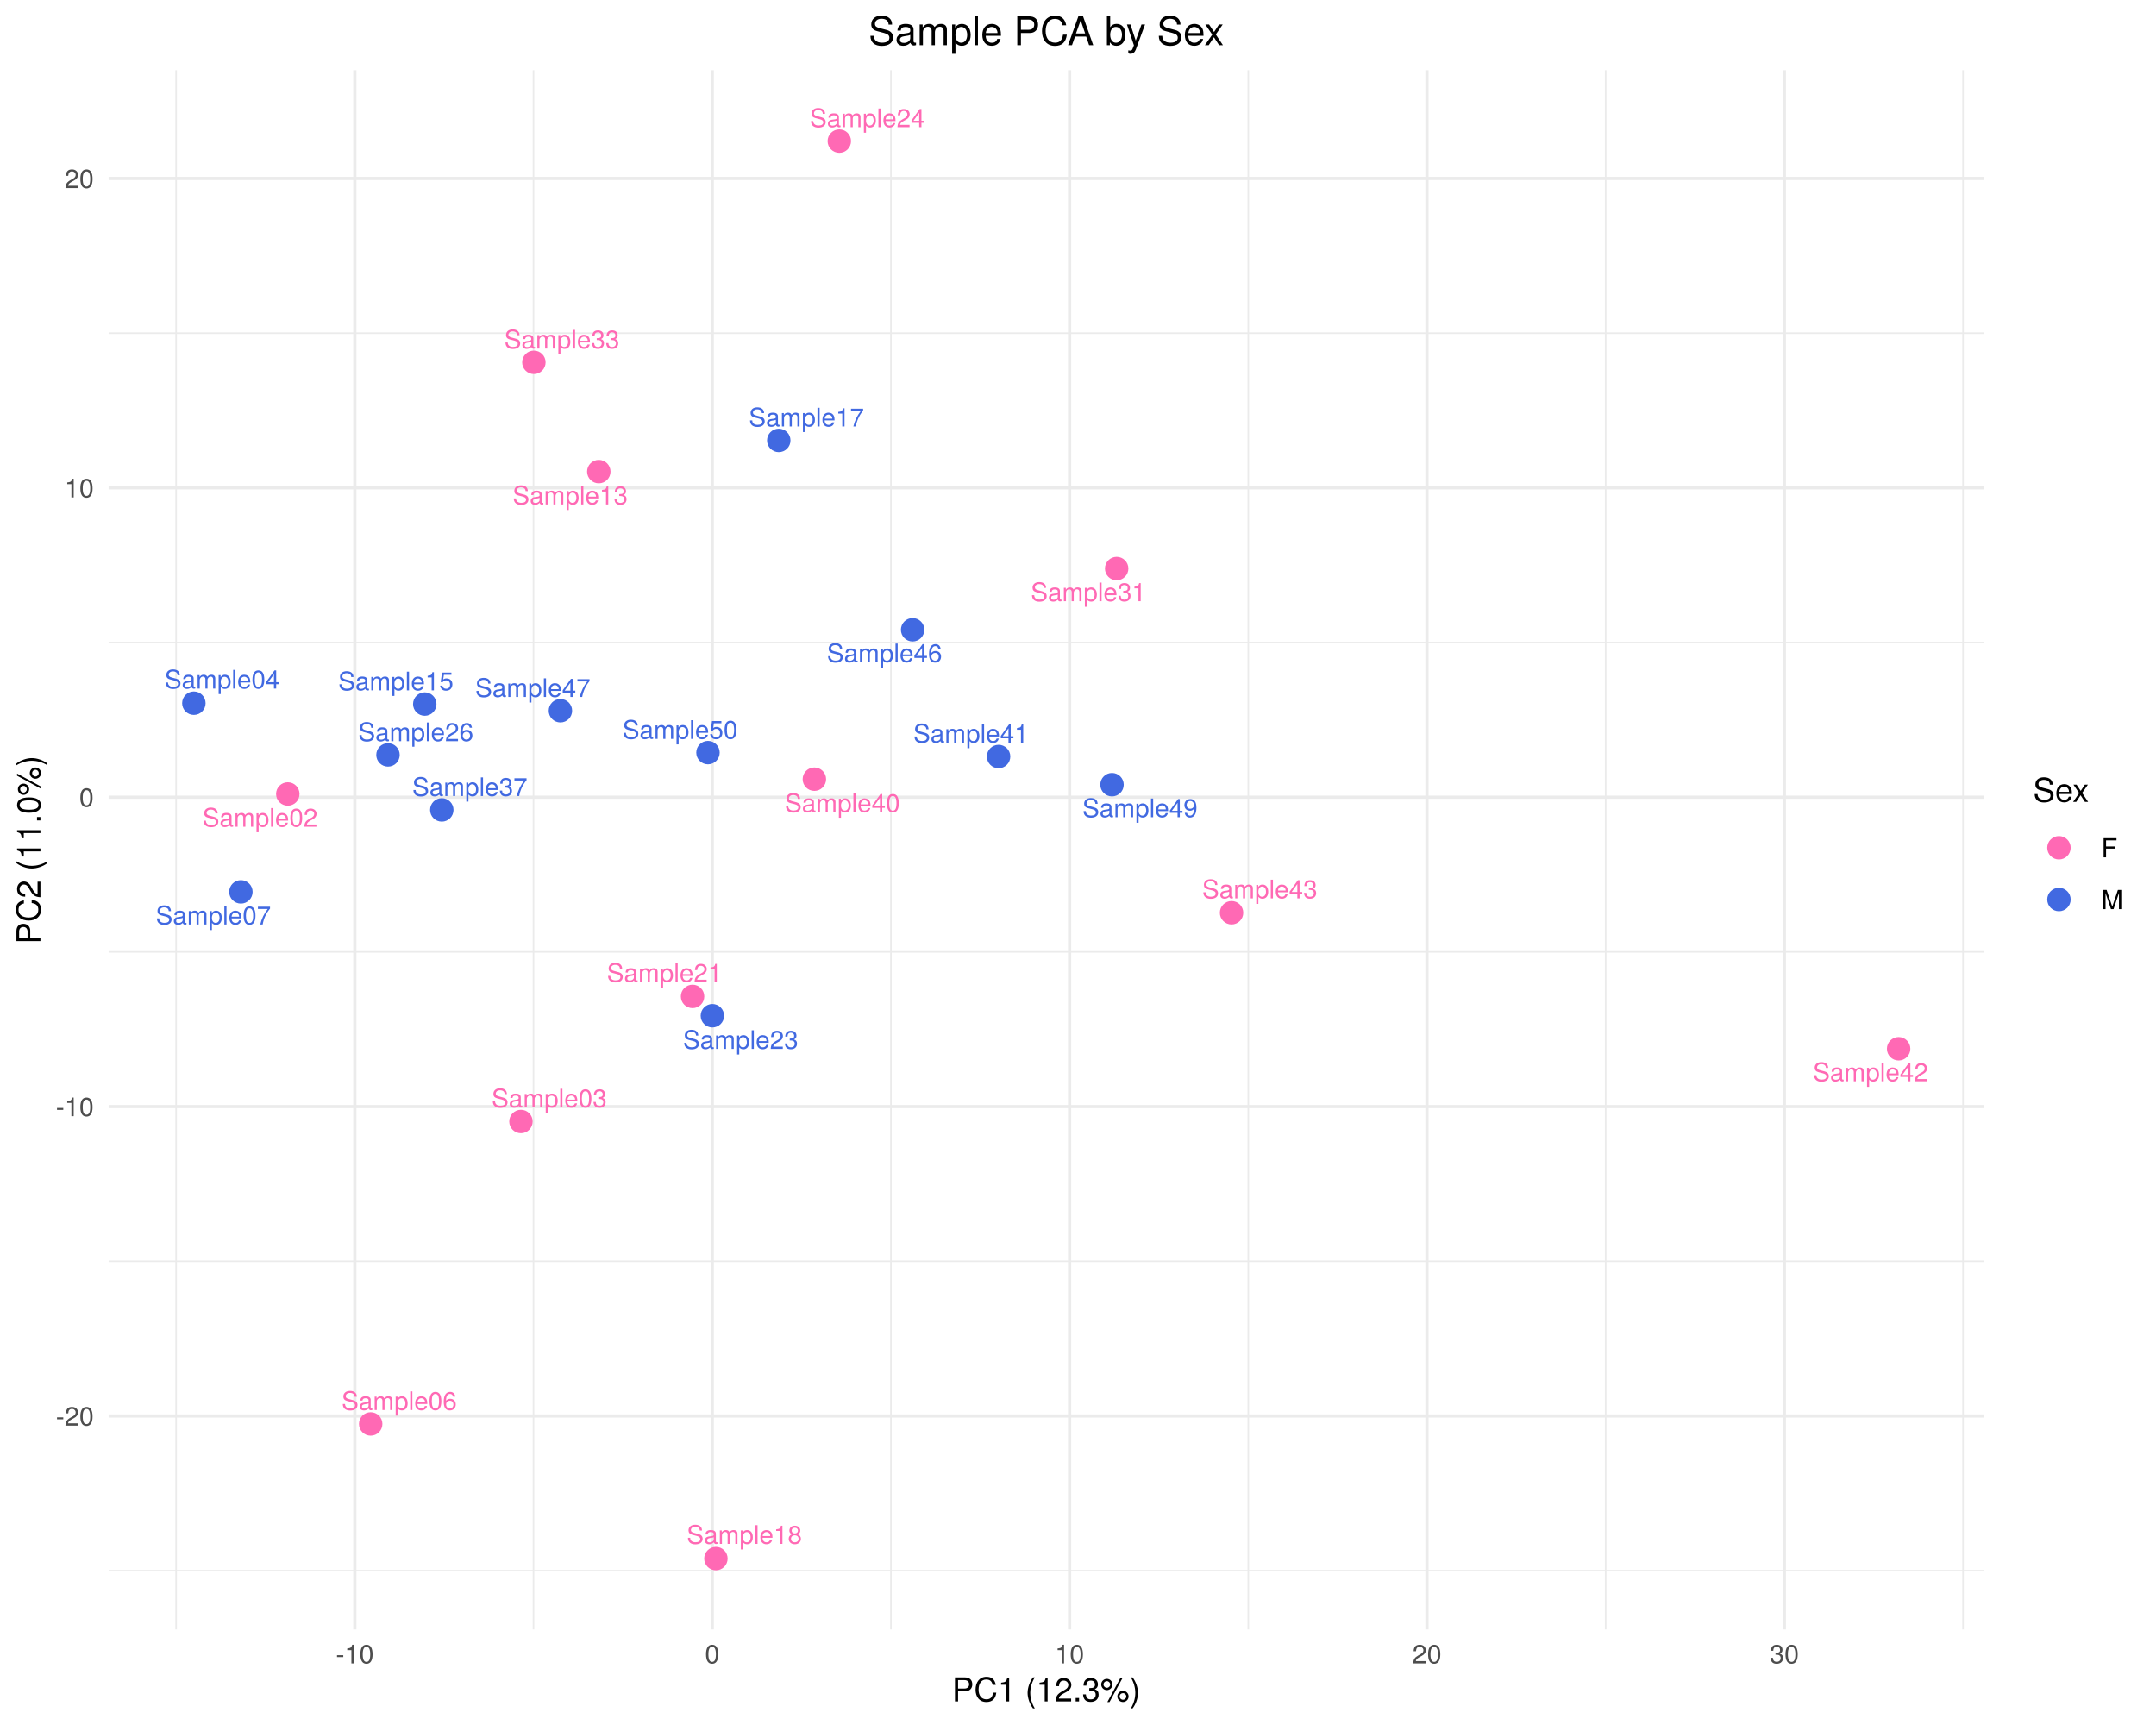
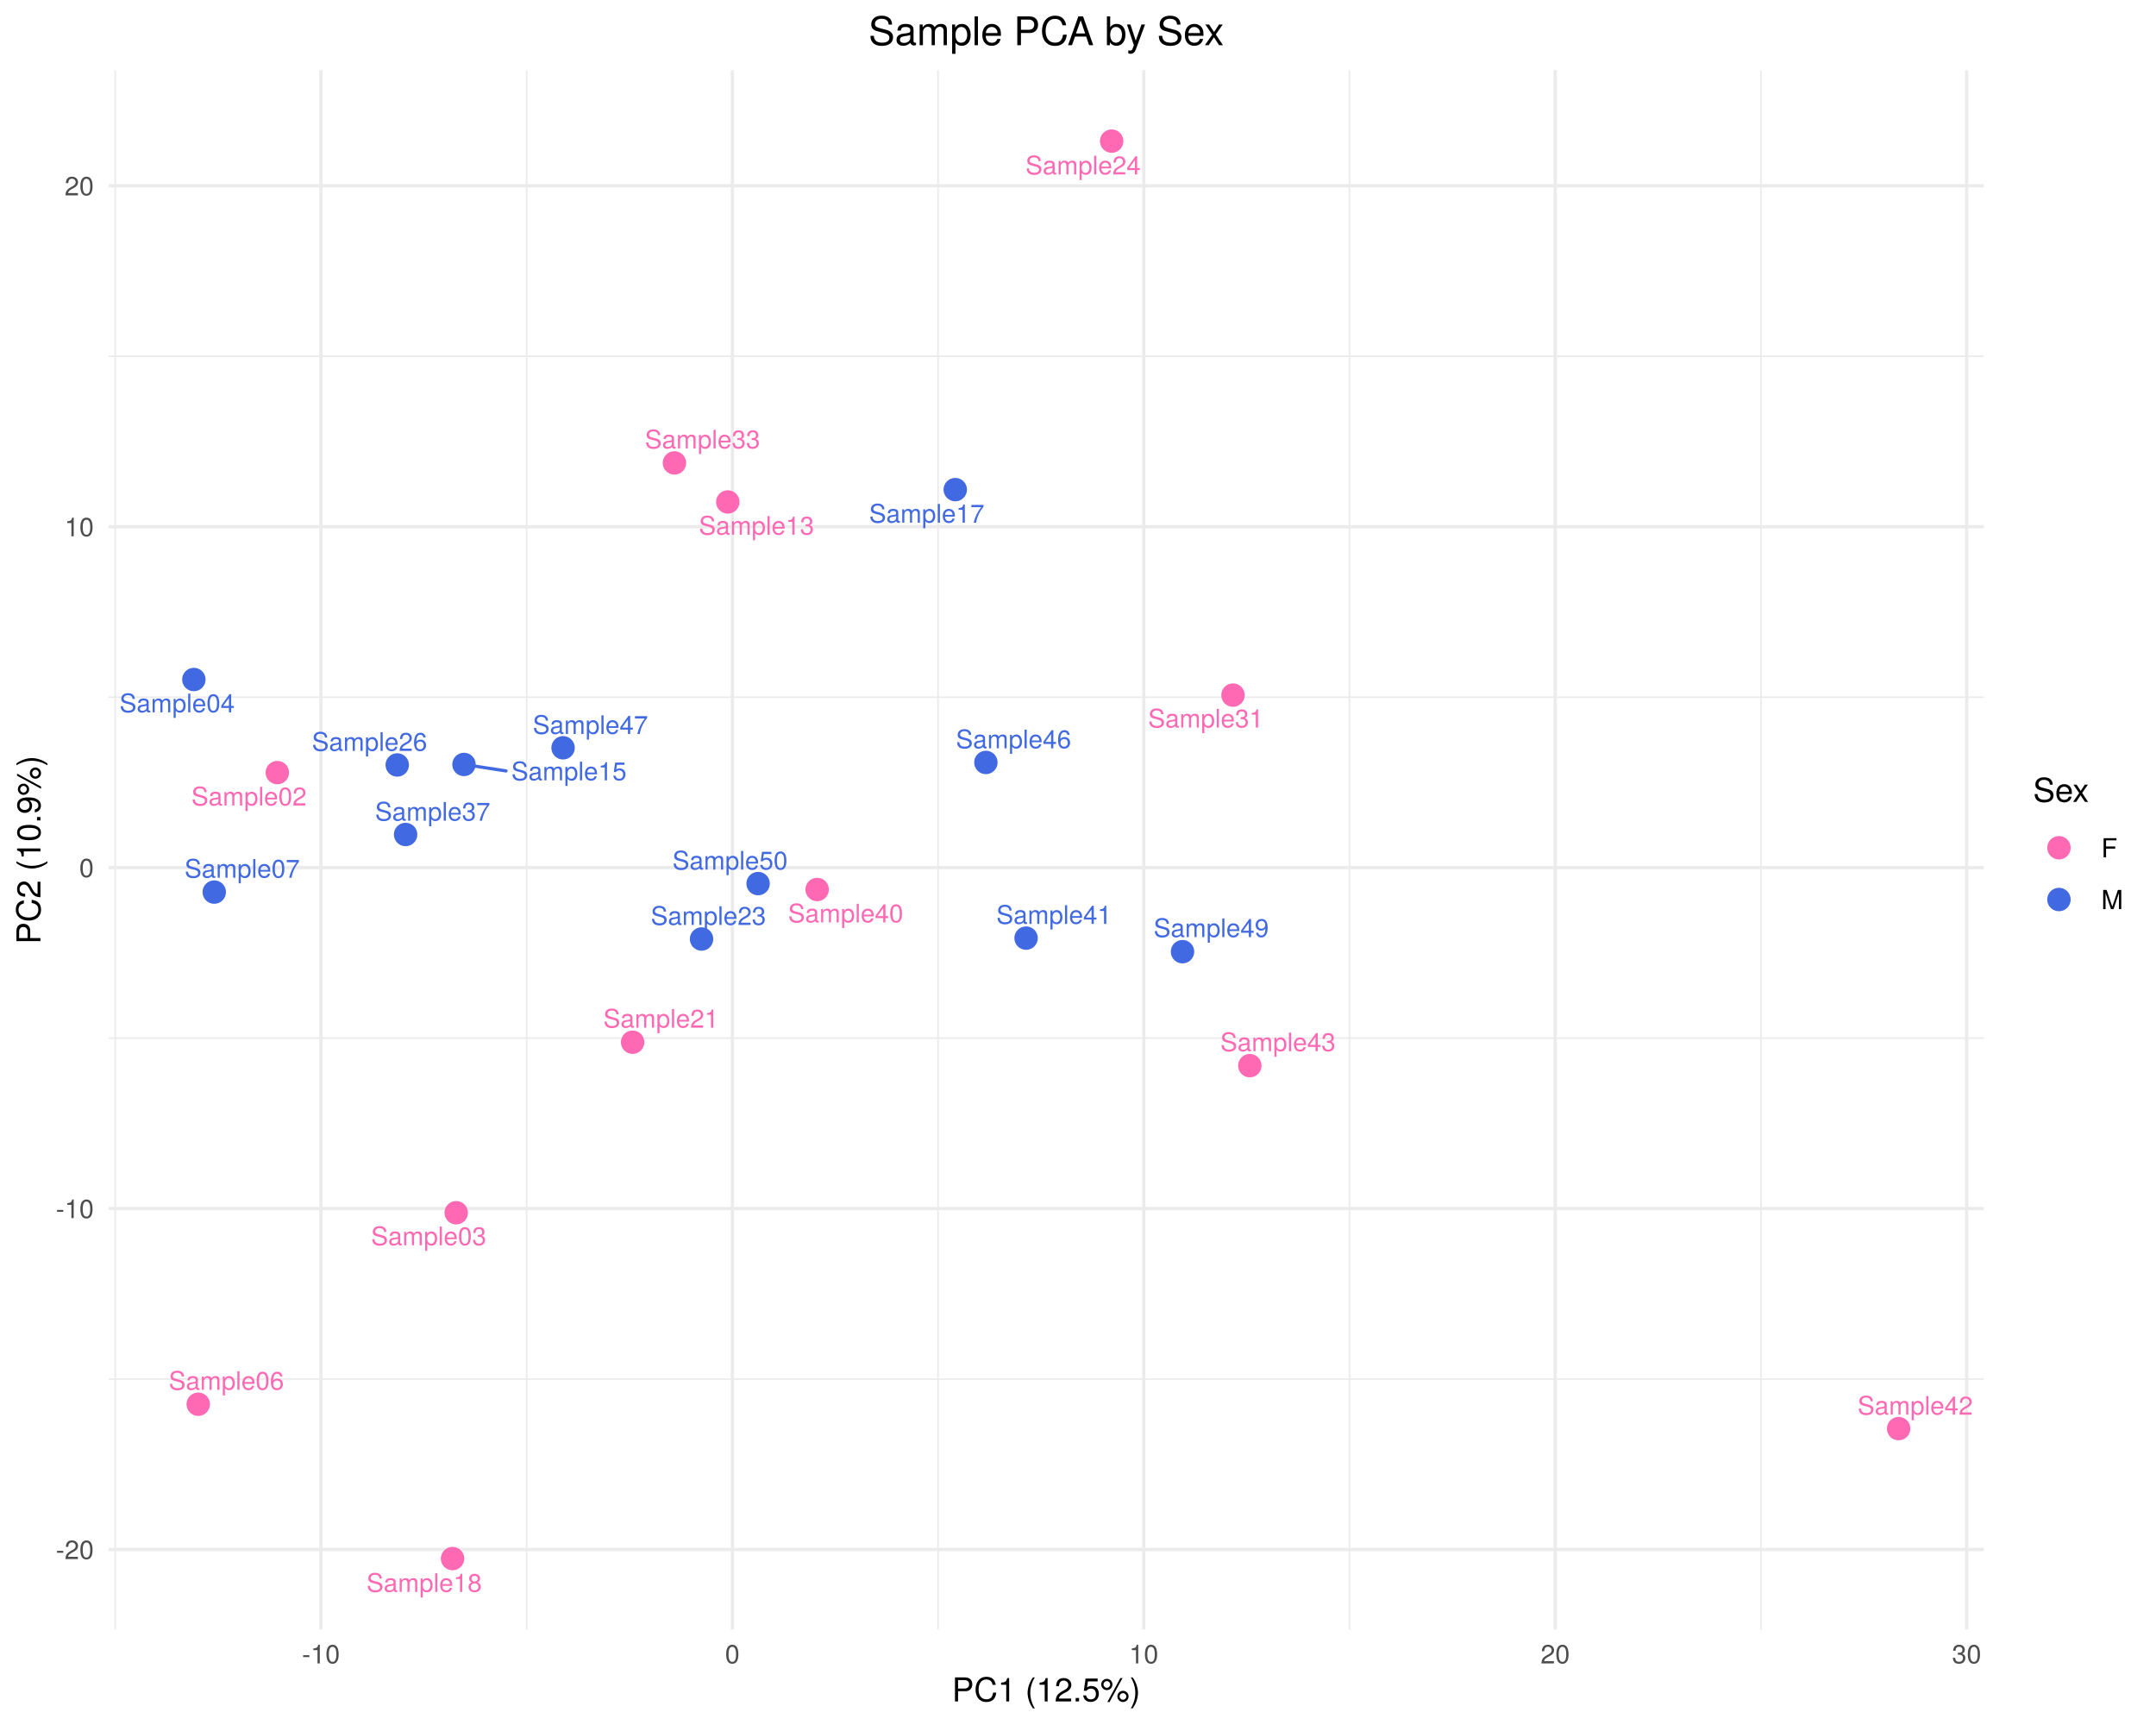
<svg xmlns="http://www.w3.org/2000/svg" class="svglite" width="720.00pt" height="576.00pt" viewBox="0 0 720.00 576.00">
  <defs>
    <style type="text/css">
    .svglite line, .svglite polyline, .svglite polygon, .svglite path, .svglite rect, .svglite circle {
      fill: none;
      stroke: #000000;
      stroke-linecap: round;
      stroke-linejoin: round;
      stroke-miterlimit: 10.00;
    }
    .svglite text {
      white-space: pre;
    }
  </style>
  </defs>
  <rect width="100%" height="100%" style="stroke: none; fill: none;" />
  <defs>
    <clipPath id="cpMC4wMHw3MjAuMDB8MC4wMHw1NzYuMDA=">
      <rect x="0.00" y="0.00" width="720.00" height="576.00" />
    </clipPath>
  </defs>
  <g clip-path="url(#cpMC4wMHw3MjAuMDB8MC4wMHw1NzYuMDA=)">
</g>
  <defs>
    <clipPath id="cpMzYuMjh8NjYyLjUxfDIzLjQ1fDU0NC4wOQ==">
      <rect x="36.28" y="23.45" width="626.24" height="520.64" />
    </clipPath>
  </defs>
  <g clip-path="url(#cpMzYuMjh8NjYyLjUxfDIzLjQ1fDU0NC4wOQ==)">
-     <polyline points="36.28,524.47 662.51,524.47 " style="stroke-width: 0.53; stroke: #EBEBEB; stroke-linecap: butt;" />
-     <polyline points="36.28,421.16 662.51,421.16 " style="stroke-width: 0.53; stroke: #EBEBEB; stroke-linecap: butt;" />
-     <polyline points="36.28,317.85 662.51,317.85 " style="stroke-width: 0.53; stroke: #EBEBEB; stroke-linecap: butt;" />
-     <polyline points="36.28,214.55 662.51,214.55 " style="stroke-width: 0.53; stroke: #EBEBEB; stroke-linecap: butt;" />
-     <polyline points="36.28,111.24 662.51,111.24 " style="stroke-width: 0.53; stroke: #EBEBEB; stroke-linecap: butt;" />
-     <polyline points="58.82,544.09 58.82,23.45 " style="stroke-width: 0.53; stroke: #EBEBEB; stroke-linecap: butt;" />
-     <polyline points="178.17,544.09 178.17,23.45 " style="stroke-width: 0.53; stroke: #EBEBEB; stroke-linecap: butt;" />
-     <polyline points="297.52,544.09 297.52,23.45 " style="stroke-width: 0.53; stroke: #EBEBEB; stroke-linecap: butt;" />
-     <polyline points="416.87,544.09 416.87,23.45 " style="stroke-width: 0.53; stroke: #EBEBEB; stroke-linecap: butt;" />
-     <polyline points="536.22,544.09 536.22,23.45 " style="stroke-width: 0.53; stroke: #EBEBEB; stroke-linecap: butt;" />
-     <polyline points="655.56,544.09 655.56,23.45 " style="stroke-width: 0.53; stroke: #EBEBEB; stroke-linecap: butt;" />
-     <polyline points="36.28,472.81 662.51,472.81 " style="stroke-width: 1.07; stroke: #EBEBEB; stroke-linecap: butt;" />
-     <polyline points="36.28,369.51 662.51,369.51 " style="stroke-width: 1.07; stroke: #EBEBEB; stroke-linecap: butt;" />
-     <polyline points="36.28,266.20 662.51,266.20 " style="stroke-width: 1.07; stroke: #EBEBEB; stroke-linecap: butt;" />
-     <polyline points="36.28,162.90 662.51,162.90 " style="stroke-width: 1.07; stroke: #EBEBEB; stroke-linecap: butt;" />
-     <polyline points="36.28,59.59 662.51,59.59 " style="stroke-width: 1.07; stroke: #EBEBEB; stroke-linecap: butt;" />
-     <polyline points="118.50,544.09 118.50,23.45 " style="stroke-width: 1.07; stroke: #EBEBEB; stroke-linecap: butt;" />
-     <polyline points="237.85,544.09 237.85,23.45 " style="stroke-width: 1.07; stroke: #EBEBEB; stroke-linecap: butt;" />
-     <polyline points="357.19,544.09 357.19,23.45 " style="stroke-width: 1.07; stroke: #EBEBEB; stroke-linecap: butt;" />
-     <polyline points="476.54,544.09 476.54,23.45 " style="stroke-width: 1.07; stroke: #EBEBEB; stroke-linecap: butt;" />
-     <polyline points="595.89,544.09 595.89,23.45 " style="stroke-width: 1.07; stroke: #EBEBEB; stroke-linecap: butt;" />
-     <circle cx="96.11" cy="265.12" r="3.56" style="stroke-width: 0.71; stroke: #FF69B4; fill: #FF69B4;" />
-     <circle cx="173.97" cy="374.49" r="3.56" style="stroke-width: 0.71; stroke: #FF69B4; fill: #FF69B4;" />
-     <circle cx="64.74" cy="234.81" r="3.56" style="stroke-width: 0.71; stroke: #4169E1; fill: #4169E1;" />
-     <circle cx="123.79" cy="475.47" r="3.56" style="stroke-width: 0.71; stroke: #FF69B4; fill: #FF69B4;" />
-     <circle cx="80.45" cy="297.81" r="3.56" style="stroke-width: 0.71; stroke: #4169E1; fill: #4169E1;" />
-     <circle cx="199.97" cy="157.48" r="3.56" style="stroke-width: 0.71; stroke: #FF69B4; fill: #FF69B4;" />
-     <circle cx="141.85" cy="235.10" r="3.56" style="stroke-width: 0.71; stroke: #4169E1; fill: #4169E1;" />
-     <circle cx="260.07" cy="147.07" r="3.56" style="stroke-width: 0.71; stroke: #4169E1; fill: #4169E1;" />
-     <circle cx="239.08" cy="520.43" r="3.56" style="stroke-width: 0.71; stroke: #FF69B4; fill: #FF69B4;" />
-     <circle cx="231.28" cy="332.72" r="3.56" style="stroke-width: 0.71; stroke: #FF69B4; fill: #FF69B4;" />
-     <circle cx="237.90" cy="339.17" r="3.56" style="stroke-width: 0.71; stroke: #4169E1; fill: #4169E1;" />
-     <circle cx="280.29" cy="47.12" r="3.56" style="stroke-width: 0.71; stroke: #FF69B4; fill: #FF69B4;" />
-     <circle cx="129.57" cy="252.07" r="3.56" style="stroke-width: 0.71; stroke: #4169E1; fill: #4169E1;" />
-     <circle cx="372.91" cy="189.85" r="3.56" style="stroke-width: 0.71; stroke: #FF69B4; fill: #FF69B4;" />
-     <circle cx="178.29" cy="120.99" r="3.56" style="stroke-width: 0.71; stroke: #FF69B4; fill: #FF69B4;" />
-     <circle cx="147.54" cy="270.44" r="3.56" style="stroke-width: 0.71; stroke: #4169E1; fill: #4169E1;" />
-     <circle cx="271.96" cy="260.18" r="3.56" style="stroke-width: 0.71; stroke: #FF69B4; fill: #FF69B4;" />
-     <circle cx="333.48" cy="252.61" r="3.56" style="stroke-width: 0.71; stroke: #4169E1; fill: #4169E1;" />
-     <circle cx="634.05" cy="350.20" r="3.56" style="stroke-width: 0.71; stroke: #FF69B4; fill: #FF69B4;" />
-     <circle cx="411.28" cy="304.78" r="3.56" style="stroke-width: 0.71; stroke: #FF69B4; fill: #FF69B4;" />
-     <circle cx="304.77" cy="210.29" r="3.56" style="stroke-width: 0.71; stroke: #4169E1; fill: #4169E1;" />
-     <circle cx="187.15" cy="237.32" r="3.56" style="stroke-width: 0.71; stroke: #4169E1; fill: #4169E1;" />
-     <circle cx="371.36" cy="262.02" r="3.56" style="stroke-width: 0.71; stroke: #4169E1; fill: #4169E1;" />
-     <circle cx="236.43" cy="251.31" r="3.56" style="stroke-width: 0.71; stroke: #4169E1; fill: #4169E1;" />
-     <text x="86.84" y="276.05" text-anchor="middle" style="font-size: 8.54px; font-weight: 0;fill: #FF69B4; font-family: &quot;TeX Gyre Heros&quot;;" textLength="38.41px" lengthAdjust="spacingAndGlyphs">Sample02</text>
-     <text x="183.42" y="369.78" text-anchor="middle" style="font-size: 8.54px; font-weight: 0;fill: #FF69B4; font-family: &quot;TeX Gyre Heros&quot;;" textLength="38.41px" lengthAdjust="spacingAndGlyphs">Sample03</text>
-     <text x="74.19" y="229.91" text-anchor="middle" style="font-size: 8.54px; font-weight: 0;fill: #4169E1; font-family: &quot;TeX Gyre Heros&quot;;" textLength="38.41px" lengthAdjust="spacingAndGlyphs">Sample04</text>
-     <text x="133.31" y="470.83" text-anchor="middle" style="font-size: 8.54px; font-weight: 0;fill: #FF69B4; font-family: &quot;TeX Gyre Heros&quot;;" textLength="38.41px" lengthAdjust="spacingAndGlyphs">Sample06</text>
-     <text x="71.24" y="308.70" text-anchor="middle" style="font-size: 8.54px; font-weight: 0;fill: #4169E1; font-family: &quot;TeX Gyre Heros&quot;;" textLength="38.41px" lengthAdjust="spacingAndGlyphs">Sample07</text>
-     <text x="190.41" y="168.45" text-anchor="middle" style="font-size: 8.54px; font-weight: 0;fill: #FF69B4; font-family: &quot;TeX Gyre Heros&quot;;" textLength="38.41px" lengthAdjust="spacingAndGlyphs">Sample13</text>
-     <text x="132.19" y="230.51" text-anchor="middle" style="font-size: 8.54px; font-weight: 0;fill: #4169E1; font-family: &quot;TeX Gyre Heros&quot;;" textLength="38.41px" lengthAdjust="spacingAndGlyphs">Sample15</text>
-     <text x="269.31" y="142.41" text-anchor="middle" style="font-size: 8.54px; font-weight: 0;fill: #4169E1; font-family: &quot;TeX Gyre Heros&quot;;" textLength="38.41px" lengthAdjust="spacingAndGlyphs">Sample17</text>
-     <text x="248.58" y="515.52" text-anchor="middle" style="font-size: 8.54px; font-weight: 0;fill: #FF69B4; font-family: &quot;TeX Gyre Heros&quot;;" textLength="38.41px" lengthAdjust="spacingAndGlyphs">Sample18</text>
-     <text x="221.91" y="327.90" text-anchor="middle" style="font-size: 8.54px; font-weight: 0;fill: #FF69B4; font-family: &quot;TeX Gyre Heros&quot;;" textLength="38.41px" lengthAdjust="spacingAndGlyphs">Sample21</text>
-     <text x="247.34" y="350.25" text-anchor="middle" style="font-size: 8.54px; font-weight: 0;fill: #4169E1; font-family: &quot;TeX Gyre Heros&quot;;" textLength="38.41px" lengthAdjust="spacingAndGlyphs">Sample23</text>
-     <text x="289.67" y="42.46" text-anchor="middle" style="font-size: 8.54px; font-weight: 0;fill: #FF69B4; font-family: &quot;TeX Gyre Heros&quot;;" textLength="38.41px" lengthAdjust="spacingAndGlyphs">Sample24</text>
-     <text x="138.87" y="247.48" text-anchor="middle" style="font-size: 8.54px; font-weight: 0;fill: #4169E1; font-family: &quot;TeX Gyre Heros&quot;;" textLength="38.41px" lengthAdjust="spacingAndGlyphs">Sample26</text>
-     <text x="363.47" y="200.76" text-anchor="middle" style="font-size: 8.54px; font-weight: 0;fill: #FF69B4; font-family: &quot;TeX Gyre Heros&quot;;" textLength="38.41px" lengthAdjust="spacingAndGlyphs">Sample31</text>
-     <text x="187.64" y="116.38" text-anchor="middle" style="font-size: 8.54px; font-weight: 0;fill: #FF69B4; font-family: &quot;TeX Gyre Heros&quot;;" textLength="38.41px" lengthAdjust="spacingAndGlyphs">Sample33</text>
-     <text x="156.90" y="265.81" text-anchor="middle" style="font-size: 8.54px; font-weight: 0;fill: #4169E1; font-family: &quot;TeX Gyre Heros&quot;;" textLength="38.41px" lengthAdjust="spacingAndGlyphs">Sample37</text>
-     <text x="281.32" y="271.19" text-anchor="middle" style="font-size: 8.54px; font-weight: 0;fill: #FF69B4; font-family: &quot;TeX Gyre Heros&quot;;" textLength="38.41px" lengthAdjust="spacingAndGlyphs">Sample40</text>
-     <text x="324.24" y="247.97" text-anchor="middle" style="font-size: 8.54px; font-weight: 0;fill: #4169E1; font-family: &quot;TeX Gyre Heros&quot;;" textLength="38.41px" lengthAdjust="spacingAndGlyphs">Sample41</text>
-     <text x="624.67" y="361.05" text-anchor="middle" style="font-size: 8.54px; font-weight: 0;fill: #FF69B4; font-family: &quot;TeX Gyre Heros&quot;;" textLength="38.41px" lengthAdjust="spacingAndGlyphs">Sample42</text>
-     <text x="420.70" y="299.97" text-anchor="middle" style="font-size: 8.54px; font-weight: 0;fill: #FF69B4; font-family: &quot;TeX Gyre Heros&quot;;" textLength="38.41px" lengthAdjust="spacingAndGlyphs">Sample43</text>
-     <text x="295.38" y="221.14" text-anchor="middle" style="font-size: 8.54px; font-weight: 0;fill: #4169E1; font-family: &quot;TeX Gyre Heros&quot;;" textLength="38.41px" lengthAdjust="spacingAndGlyphs">Sample46</text>
-     <text x="177.94" y="232.73" text-anchor="middle" style="font-size: 8.54px; font-weight: 0;fill: #4169E1; font-family: &quot;TeX Gyre Heros&quot;;" textLength="38.41px" lengthAdjust="spacingAndGlyphs">Sample47</text>
-     <text x="380.70" y="272.87" text-anchor="middle" style="font-size: 8.54px; font-weight: 0;fill: #4169E1; font-family: &quot;TeX Gyre Heros&quot;;" textLength="38.41px" lengthAdjust="spacingAndGlyphs">Sample49</text>
-     <text x="227.10" y="246.71" text-anchor="middle" style="font-size: 8.54px; font-weight: 0;fill: #4169E1; font-family: &quot;TeX Gyre Heros&quot;;" textLength="38.41px" lengthAdjust="spacingAndGlyphs">Sample50</text>
+     <polyline points="36.28,460.48 662.51,460.48 " style="stroke-width: 0.53; stroke: #EBEBEB; stroke-linecap: butt;" />
+     <polyline points="36.28,346.63 662.51,346.63 " style="stroke-width: 0.53; stroke: #EBEBEB; stroke-linecap: butt;" />
+     <polyline points="36.28,232.79 662.51,232.79 " style="stroke-width: 0.53; stroke: #EBEBEB; stroke-linecap: butt;" />
+     <polyline points="36.28,118.95 662.51,118.95 " style="stroke-width: 0.53; stroke: #EBEBEB; stroke-linecap: butt;" />
+     <polyline points="38.48,544.09 38.48,23.45 " style="stroke-width: 0.53; stroke: #EBEBEB; stroke-linecap: butt;" />
+     <polyline points="175.88,544.09 175.88,23.45 " style="stroke-width: 0.53; stroke: #EBEBEB; stroke-linecap: butt;" />
+     <polyline points="313.27,544.09 313.27,23.45 " style="stroke-width: 0.53; stroke: #EBEBEB; stroke-linecap: butt;" />
+     <polyline points="450.67,544.09 450.67,23.45 " style="stroke-width: 0.53; stroke: #EBEBEB; stroke-linecap: butt;" />
+     <polyline points="588.07,544.09 588.07,23.45 " style="stroke-width: 0.53; stroke: #EBEBEB; stroke-linecap: butt;" />
+     <polyline points="36.28,517.40 662.51,517.40 " style="stroke-width: 1.07; stroke: #EBEBEB; stroke-linecap: butt;" />
+     <polyline points="36.28,403.55 662.51,403.55 " style="stroke-width: 1.07; stroke: #EBEBEB; stroke-linecap: butt;" />
+     <polyline points="36.28,289.71 662.51,289.71 " style="stroke-width: 1.07; stroke: #EBEBEB; stroke-linecap: butt;" />
+     <polyline points="36.28,175.87 662.51,175.87 " style="stroke-width: 1.07; stroke: #EBEBEB; stroke-linecap: butt;" />
+     <polyline points="36.28,62.03 662.51,62.03 " style="stroke-width: 1.07; stroke: #EBEBEB; stroke-linecap: butt;" />
+     <polyline points="107.18,544.09 107.18,23.45 " style="stroke-width: 1.07; stroke: #EBEBEB; stroke-linecap: butt;" />
+     <polyline points="244.58,544.09 244.58,23.45 " style="stroke-width: 1.07; stroke: #EBEBEB; stroke-linecap: butt;" />
+     <polyline points="381.97,544.09 381.97,23.45 " style="stroke-width: 1.07; stroke: #EBEBEB; stroke-linecap: butt;" />
+     <polyline points="519.37,544.09 519.37,23.45 " style="stroke-width: 1.07; stroke: #EBEBEB; stroke-linecap: butt;" />
+     <polyline points="656.77,544.09 656.77,23.45 " style="stroke-width: 1.07; stroke: #EBEBEB; stroke-linecap: butt;" />
+     <circle cx="92.61" cy="257.98" r="3.56" style="stroke-width: 0.71; stroke: #FF69B4; fill: #FF69B4;" />
+     <circle cx="152.35" cy="404.95" r="3.56" style="stroke-width: 0.71; stroke: #FF69B4; fill: #FF69B4;" />
+     <circle cx="64.74" cy="226.90" r="3.56" style="stroke-width: 0.71; stroke: #4169E1; fill: #4169E1;" />
+     <circle cx="66.20" cy="468.89" r="3.56" style="stroke-width: 0.71; stroke: #FF69B4; fill: #FF69B4;" />
+     <circle cx="71.55" cy="297.88" r="3.56" style="stroke-width: 0.71; stroke: #4169E1; fill: #4169E1;" />
+     <circle cx="243.05" cy="167.61" r="3.56" style="stroke-width: 0.71; stroke: #FF69B4; fill: #FF69B4;" />
+     <circle cx="154.95" cy="255.26" r="3.56" style="stroke-width: 0.71; stroke: #4169E1; fill: #4169E1;" />
+     <circle cx="319.01" cy="163.49" r="3.56" style="stroke-width: 0.71; stroke: #4169E1; fill: #4169E1;" />
+     <circle cx="151.13" cy="520.43" r="3.56" style="stroke-width: 0.71; stroke: #FF69B4; fill: #FF69B4;" />
+     <circle cx="211.26" cy="348.01" r="3.56" style="stroke-width: 0.71; stroke: #FF69B4; fill: #FF69B4;" />
+     <circle cx="234.28" cy="313.55" r="3.56" style="stroke-width: 0.71; stroke: #4169E1; fill: #4169E1;" />
+     <circle cx="371.24" cy="47.12" r="3.56" style="stroke-width: 0.71; stroke: #FF69B4; fill: #FF69B4;" />
+     <circle cx="132.66" cy="255.43" r="3.56" style="stroke-width: 0.71; stroke: #4169E1; fill: #4169E1;" />
+     <circle cx="411.76" cy="232.11" r="3.56" style="stroke-width: 0.71; stroke: #FF69B4; fill: #FF69B4;" />
+     <circle cx="225.23" cy="154.58" r="3.56" style="stroke-width: 0.71; stroke: #FF69B4; fill: #FF69B4;" />
+     <circle cx="135.45" cy="278.65" r="3.56" style="stroke-width: 0.71; stroke: #4169E1; fill: #4169E1;" />
+     <circle cx="272.89" cy="297.02" r="3.56" style="stroke-width: 0.71; stroke: #FF69B4; fill: #FF69B4;" />
+     <circle cx="342.66" cy="313.25" r="3.56" style="stroke-width: 0.71; stroke: #4169E1; fill: #4169E1;" />
+     <circle cx="634.05" cy="477.03" r="3.56" style="stroke-width: 0.71; stroke: #FF69B4; fill: #FF69B4;" />
+     <circle cx="417.38" cy="355.83" r="3.56" style="stroke-width: 0.71; stroke: #FF69B4; fill: #FF69B4;" />
+     <circle cx="329.24" cy="254.59" r="3.56" style="stroke-width: 0.71; stroke: #4169E1; fill: #4169E1;" />
+     <circle cx="188.04" cy="249.70" r="3.56" style="stroke-width: 0.71; stroke: #4169E1; fill: #4169E1;" />
+     <circle cx="394.90" cy="317.78" r="3.56" style="stroke-width: 0.71; stroke: #4169E1; fill: #4169E1;" />
+     <circle cx="253.17" cy="295.04" r="3.56" style="stroke-width: 0.71; stroke: #4169E1; fill: #4169E1;" />
+     <line x1="168.99" y1="257.42" x2="156.19" y2="255.45" style="stroke-width: 1.07; stroke: #4169E1;" />
+     <text x="83.16" y="268.97" text-anchor="middle" style="font-size: 8.54px; font-weight: 0;fill: #FF69B4; font-family: &quot;TeX Gyre Heros&quot;;" textLength="38.41px" lengthAdjust="spacingAndGlyphs">Sample02</text>
+     <text x="143.16" y="415.81" text-anchor="middle" style="font-size: 8.54px; font-weight: 0;fill: #FF69B4; font-family: &quot;TeX Gyre Heros&quot;;" textLength="38.41px" lengthAdjust="spacingAndGlyphs">Sample03</text>
+     <text x="59.16" y="237.85" text-anchor="middle" style="font-size: 8.54px; font-weight: 0;fill: #4169E1; font-family: &quot;TeX Gyre Heros&quot;;" textLength="38.41px" lengthAdjust="spacingAndGlyphs">Sample04</text>
+     <text x="75.59" y="464.09" text-anchor="middle" style="font-size: 8.54px; font-weight: 0;fill: #FF69B4; font-family: &quot;TeX Gyre Heros&quot;;" textLength="38.41px" lengthAdjust="spacingAndGlyphs">Sample06</text>
+     <text x="80.88" y="293.09" text-anchor="middle" style="font-size: 8.54px; font-weight: 0;fill: #4169E1; font-family: &quot;TeX Gyre Heros&quot;;" textLength="38.41px" lengthAdjust="spacingAndGlyphs">Sample07</text>
+     <text x="252.63" y="178.55" text-anchor="middle" style="font-size: 8.54px; font-weight: 0;fill: #FF69B4; font-family: &quot;TeX Gyre Heros&quot;;" textLength="38.41px" lengthAdjust="spacingAndGlyphs">Sample13</text>
+     <text x="189.99" y="260.57" text-anchor="middle" style="font-size: 8.54px; font-weight: 0;fill: #4169E1; font-family: &quot;TeX Gyre Heros&quot;;" textLength="38.41px" lengthAdjust="spacingAndGlyphs">Sample15</text>
+     <text x="309.49" y="174.53" text-anchor="middle" style="font-size: 8.54px; font-weight: 0;fill: #4169E1; font-family: &quot;TeX Gyre Heros&quot;;" textLength="38.41px" lengthAdjust="spacingAndGlyphs">Sample17</text>
+     <text x="141.65" y="531.57" text-anchor="middle" style="font-size: 8.54px; font-weight: 0;fill: #FF69B4; font-family: &quot;TeX Gyre Heros&quot;;" textLength="38.41px" lengthAdjust="spacingAndGlyphs">Sample18</text>
+     <text x="220.72" y="343.15" text-anchor="middle" style="font-size: 8.54px; font-weight: 0;fill: #FF69B4; font-family: &quot;TeX Gyre Heros&quot;;" textLength="38.41px" lengthAdjust="spacingAndGlyphs">Sample21</text>
+     <text x="236.57" y="308.85" text-anchor="middle" style="font-size: 8.54px; font-weight: 0;fill: #4169E1; font-family: &quot;TeX Gyre Heros&quot;;" textLength="38.41px" lengthAdjust="spacingAndGlyphs">Sample23</text>
+     <text x="361.71" y="58.25" text-anchor="middle" style="font-size: 8.54px; font-weight: 0;fill: #FF69B4; font-family: &quot;TeX Gyre Heros&quot;;" textLength="38.41px" lengthAdjust="spacingAndGlyphs">Sample24</text>
+     <text x="123.40" y="250.73" text-anchor="middle" style="font-size: 8.54px; font-weight: 0;fill: #4169E1; font-family: &quot;TeX Gyre Heros&quot;;" textLength="38.41px" lengthAdjust="spacingAndGlyphs">Sample26</text>
+     <text x="402.66" y="242.94" text-anchor="middle" style="font-size: 8.54px; font-weight: 0;fill: #FF69B4; font-family: &quot;TeX Gyre Heros&quot;;" textLength="38.41px" lengthAdjust="spacingAndGlyphs">Sample31</text>
+     <text x="234.60" y="149.75" text-anchor="middle" style="font-size: 8.54px; font-weight: 0;fill: #FF69B4; font-family: &quot;TeX Gyre Heros&quot;;" textLength="38.41px" lengthAdjust="spacingAndGlyphs">Sample33</text>
+     <text x="144.50" y="274.04" text-anchor="middle" style="font-size: 8.54px; font-weight: 0;fill: #4169E1; font-family: &quot;TeX Gyre Heros&quot;;" textLength="38.41px" lengthAdjust="spacingAndGlyphs">Sample37</text>
+     <text x="282.41" y="308.01" text-anchor="middle" style="font-size: 8.54px; font-weight: 0;fill: #FF69B4; font-family: &quot;TeX Gyre Heros&quot;;" textLength="38.41px" lengthAdjust="spacingAndGlyphs">Sample40</text>
+     <text x="351.98" y="308.50" text-anchor="middle" style="font-size: 8.54px; font-weight: 0;fill: #4169E1; font-family: &quot;TeX Gyre Heros&quot;;" textLength="38.41px" lengthAdjust="spacingAndGlyphs">Sample41</text>
+     <text x="639.59" y="472.38" text-anchor="middle" style="font-size: 8.54px; font-weight: 0;fill: #FF69B4; font-family: &quot;TeX Gyre Heros&quot;;" textLength="38.41px" lengthAdjust="spacingAndGlyphs">Sample42</text>
+     <text x="426.77" y="351.02" text-anchor="middle" style="font-size: 8.54px; font-weight: 0;fill: #FF69B4; font-family: &quot;TeX Gyre Heros&quot;;" textLength="38.41px" lengthAdjust="spacingAndGlyphs">Sample43</text>
+     <text x="338.47" y="249.87" text-anchor="middle" style="font-size: 8.54px; font-weight: 0;fill: #4169E1; font-family: &quot;TeX Gyre Heros&quot;;" textLength="38.41px" lengthAdjust="spacingAndGlyphs">Sample46</text>
+     <text x="197.16" y="245.08" text-anchor="middle" style="font-size: 8.54px; font-weight: 0;fill: #4169E1; font-family: &quot;TeX Gyre Heros&quot;;" textLength="38.41px" lengthAdjust="spacingAndGlyphs">Sample47</text>
+     <text x="404.50" y="312.91" text-anchor="middle" style="font-size: 8.54px; font-weight: 0;fill: #4169E1; font-family: &quot;TeX Gyre Heros&quot;;" textLength="38.41px" lengthAdjust="spacingAndGlyphs">Sample49</text>
+     <text x="243.80" y="290.37" text-anchor="middle" style="font-size: 8.54px; font-weight: 0;fill: #4169E1; font-family: &quot;TeX Gyre Heros&quot;;" textLength="38.41px" lengthAdjust="spacingAndGlyphs">Sample50</text>
  </g>
  <g clip-path="url(#cpMC4wMHw3MjAuMDB8MC4wMHw1NzYuMDA=)">
-     <text x="31.35" y="476.02" text-anchor="end" style="font-size: 8.80px; font-weight: 0;fill: #4D4D4D; font-family: &quot;TeX Gyre Heros&quot;;" textLength="12.71px" lengthAdjust="spacingAndGlyphs">-20</text>
-     <text x="31.35" y="372.72" text-anchor="end" style="font-size: 8.80px; font-weight: 0;fill: #4D4D4D; font-family: &quot;TeX Gyre Heros&quot;;" textLength="12.71px" lengthAdjust="spacingAndGlyphs">-10</text>
-     <text x="31.35" y="269.41" text-anchor="end" style="font-size: 8.80px; font-weight: 0;fill: #4D4D4D; font-family: &quot;TeX Gyre Heros&quot;;" textLength="4.89px" lengthAdjust="spacingAndGlyphs">0</text>
-     <text x="31.35" y="166.10" text-anchor="end" style="font-size: 8.80px; font-weight: 0;fill: #4D4D4D; font-family: &quot;TeX Gyre Heros&quot;;" textLength="9.78px" lengthAdjust="spacingAndGlyphs">10</text>
-     <text x="31.35" y="62.80" text-anchor="end" style="font-size: 8.80px; font-weight: 0;fill: #4D4D4D; font-family: &quot;TeX Gyre Heros&quot;;" textLength="9.78px" lengthAdjust="spacingAndGlyphs">20</text>
-     <text x="118.50" y="555.44" text-anchor="middle" style="font-size: 8.80px; font-weight: 0;fill: #4D4D4D; font-family: &quot;TeX Gyre Heros&quot;;" textLength="12.71px" lengthAdjust="spacingAndGlyphs">-10</text>
-     <text x="237.85" y="555.44" text-anchor="middle" style="font-size: 8.80px; font-weight: 0;fill: #4D4D4D; font-family: &quot;TeX Gyre Heros&quot;;" textLength="4.89px" lengthAdjust="spacingAndGlyphs">0</text>
-     <text x="357.19" y="555.44" text-anchor="middle" style="font-size: 8.80px; font-weight: 0;fill: #4D4D4D; font-family: &quot;TeX Gyre Heros&quot;;" textLength="9.78px" lengthAdjust="spacingAndGlyphs">10</text>
-     <text x="476.54" y="555.44" text-anchor="middle" style="font-size: 8.80px; font-weight: 0;fill: #4D4D4D; font-family: &quot;TeX Gyre Heros&quot;;" textLength="9.78px" lengthAdjust="spacingAndGlyphs">20</text>
-     <text x="595.89" y="555.44" text-anchor="middle" style="font-size: 8.80px; font-weight: 0;fill: #4D4D4D; font-family: &quot;TeX Gyre Heros&quot;;" textLength="9.78px" lengthAdjust="spacingAndGlyphs">30</text>
-     <text x="349.40" y="568.12" text-anchor="middle" style="font-size: 11.00px; font-weight: 0; font-family: &quot;TeX Gyre Heros&quot;;" textLength="62.96px" lengthAdjust="spacingAndGlyphs">PC1 (12.3%)</text>
-     <text transform="translate(13.50,283.77) rotate(-90)" text-anchor="middle" style="font-size: 11.00px; font-weight: 0; font-family: &quot;TeX Gyre Heros&quot;;" textLength="62.96px" lengthAdjust="spacingAndGlyphs">PC2 (11.0%)</text>
+     <text x="31.35" y="520.60" text-anchor="end" style="font-size: 8.80px; font-weight: 0;fill: #4D4D4D; font-family: &quot;TeX Gyre Heros&quot;;" textLength="12.71px" lengthAdjust="spacingAndGlyphs">-20</text>
+     <text x="31.35" y="406.76" text-anchor="end" style="font-size: 8.80px; font-weight: 0;fill: #4D4D4D; font-family: &quot;TeX Gyre Heros&quot;;" textLength="12.71px" lengthAdjust="spacingAndGlyphs">-10</text>
+     <text x="31.35" y="292.92" text-anchor="end" style="font-size: 8.80px; font-weight: 0;fill: #4D4D4D; font-family: &quot;TeX Gyre Heros&quot;;" textLength="4.89px" lengthAdjust="spacingAndGlyphs">0</text>
+     <text x="31.35" y="179.08" text-anchor="end" style="font-size: 8.80px; font-weight: 0;fill: #4D4D4D; font-family: &quot;TeX Gyre Heros&quot;;" textLength="9.78px" lengthAdjust="spacingAndGlyphs">10</text>
+     <text x="31.35" y="65.24" text-anchor="end" style="font-size: 8.80px; font-weight: 0;fill: #4D4D4D; font-family: &quot;TeX Gyre Heros&quot;;" textLength="9.78px" lengthAdjust="spacingAndGlyphs">20</text>
+     <text x="107.18" y="555.44" text-anchor="middle" style="font-size: 8.80px; font-weight: 0;fill: #4D4D4D; font-family: &quot;TeX Gyre Heros&quot;;" textLength="12.71px" lengthAdjust="spacingAndGlyphs">-10</text>
+     <text x="244.58" y="555.44" text-anchor="middle" style="font-size: 8.80px; font-weight: 0;fill: #4D4D4D; font-family: &quot;TeX Gyre Heros&quot;;" textLength="4.89px" lengthAdjust="spacingAndGlyphs">0</text>
+     <text x="381.97" y="555.44" text-anchor="middle" style="font-size: 8.80px; font-weight: 0;fill: #4D4D4D; font-family: &quot;TeX Gyre Heros&quot;;" textLength="9.78px" lengthAdjust="spacingAndGlyphs">10</text>
+     <text x="519.37" y="555.44" text-anchor="middle" style="font-size: 8.80px; font-weight: 0;fill: #4D4D4D; font-family: &quot;TeX Gyre Heros&quot;;" textLength="9.78px" lengthAdjust="spacingAndGlyphs">20</text>
+     <text x="656.77" y="555.44" text-anchor="middle" style="font-size: 8.80px; font-weight: 0;fill: #4D4D4D; font-family: &quot;TeX Gyre Heros&quot;;" textLength="9.78px" lengthAdjust="spacingAndGlyphs">30</text>
+     <text x="349.40" y="568.12" text-anchor="middle" style="font-size: 11.00px; font-weight: 0; font-family: &quot;TeX Gyre Heros&quot;;" textLength="62.96px" lengthAdjust="spacingAndGlyphs">PC1 (12.5%)</text>
+     <text transform="translate(13.50,283.77) rotate(-90)" text-anchor="middle" style="font-size: 11.00px; font-weight: 0; font-family: &quot;TeX Gyre Heros&quot;;" textLength="62.96px" lengthAdjust="spacingAndGlyphs">PC2 (10.9%)</text>
    <text x="678.95" y="267.76" style="font-size: 11.00px; font-weight: 0; font-family: &quot;TeX Gyre Heros&quot;;" textLength="18.95px" lengthAdjust="spacingAndGlyphs">Sex</text>
    <circle cx="687.59" cy="283.08" r="3.56" style="stroke-width: 0.71; stroke: #FF69B4; fill: #FF69B4;" />
    <text x="687.59" y="286.19" text-anchor="middle" style="font-size: 8.54px; font-weight: 0;fill: #FF69B4; font-family: &quot;TeX Gyre Heros&quot;;" textLength="4.74px" lengthAdjust="spacingAndGlyphs">a</text>
    <circle cx="687.59" cy="300.36" r="3.56" style="stroke-width: 0.71; stroke: #4169E1; fill: #4169E1;" />
    <text x="687.59" y="303.47" text-anchor="middle" style="font-size: 8.54px; font-weight: 0;fill: #4169E1; font-family: &quot;TeX Gyre Heros&quot;;" textLength="4.74px" lengthAdjust="spacingAndGlyphs">a</text>
    <text x="701.71" y="286.29" style="font-size: 8.80px; font-weight: 0; font-family: &quot;TeX Gyre Heros&quot;;" textLength="5.38px" lengthAdjust="spacingAndGlyphs">F</text>
    <text x="701.71" y="303.57" style="font-size: 8.80px; font-weight: 0; font-family: &quot;TeX Gyre Heros&quot;;" textLength="7.33px" lengthAdjust="spacingAndGlyphs">M</text>
    <text x="349.40" y="15.09" text-anchor="middle" style="font-size: 13.20px; font-weight: 0; font-family: &quot;TeX Gyre Heros&quot;;" textLength="119.46px" lengthAdjust="spacingAndGlyphs">Sample PCA by Sex</text>
  </g>
</svg>
